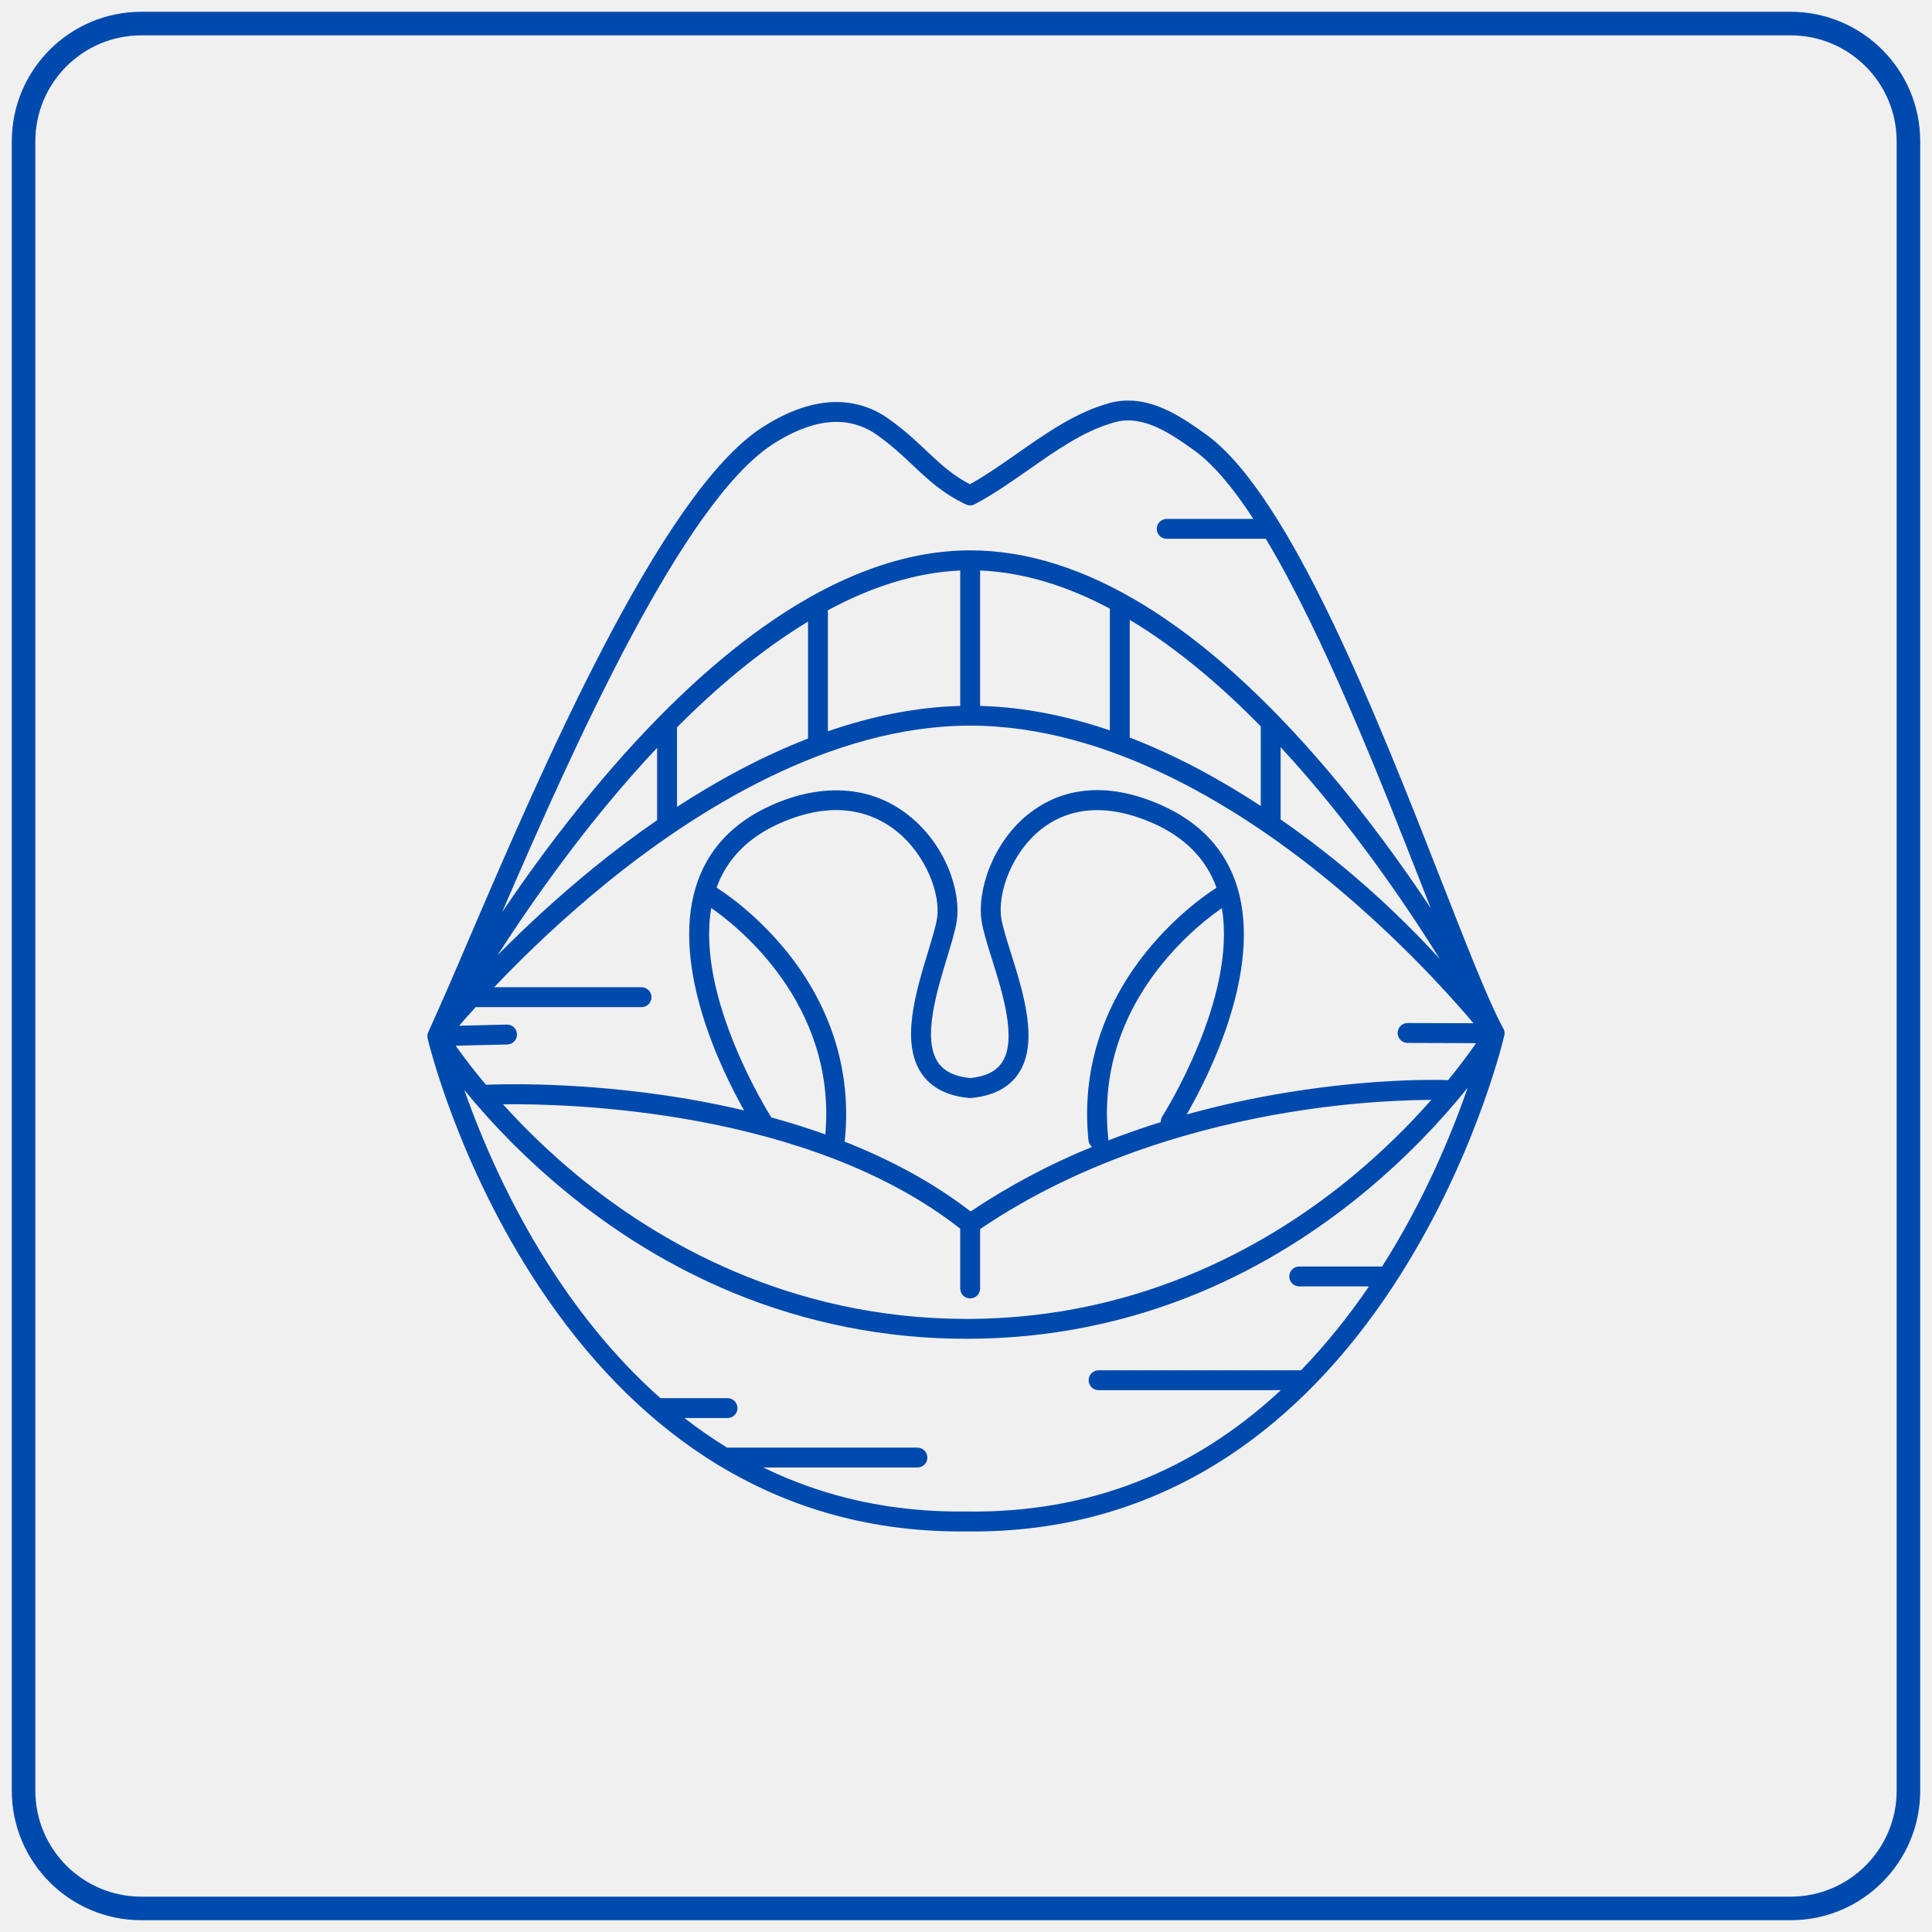
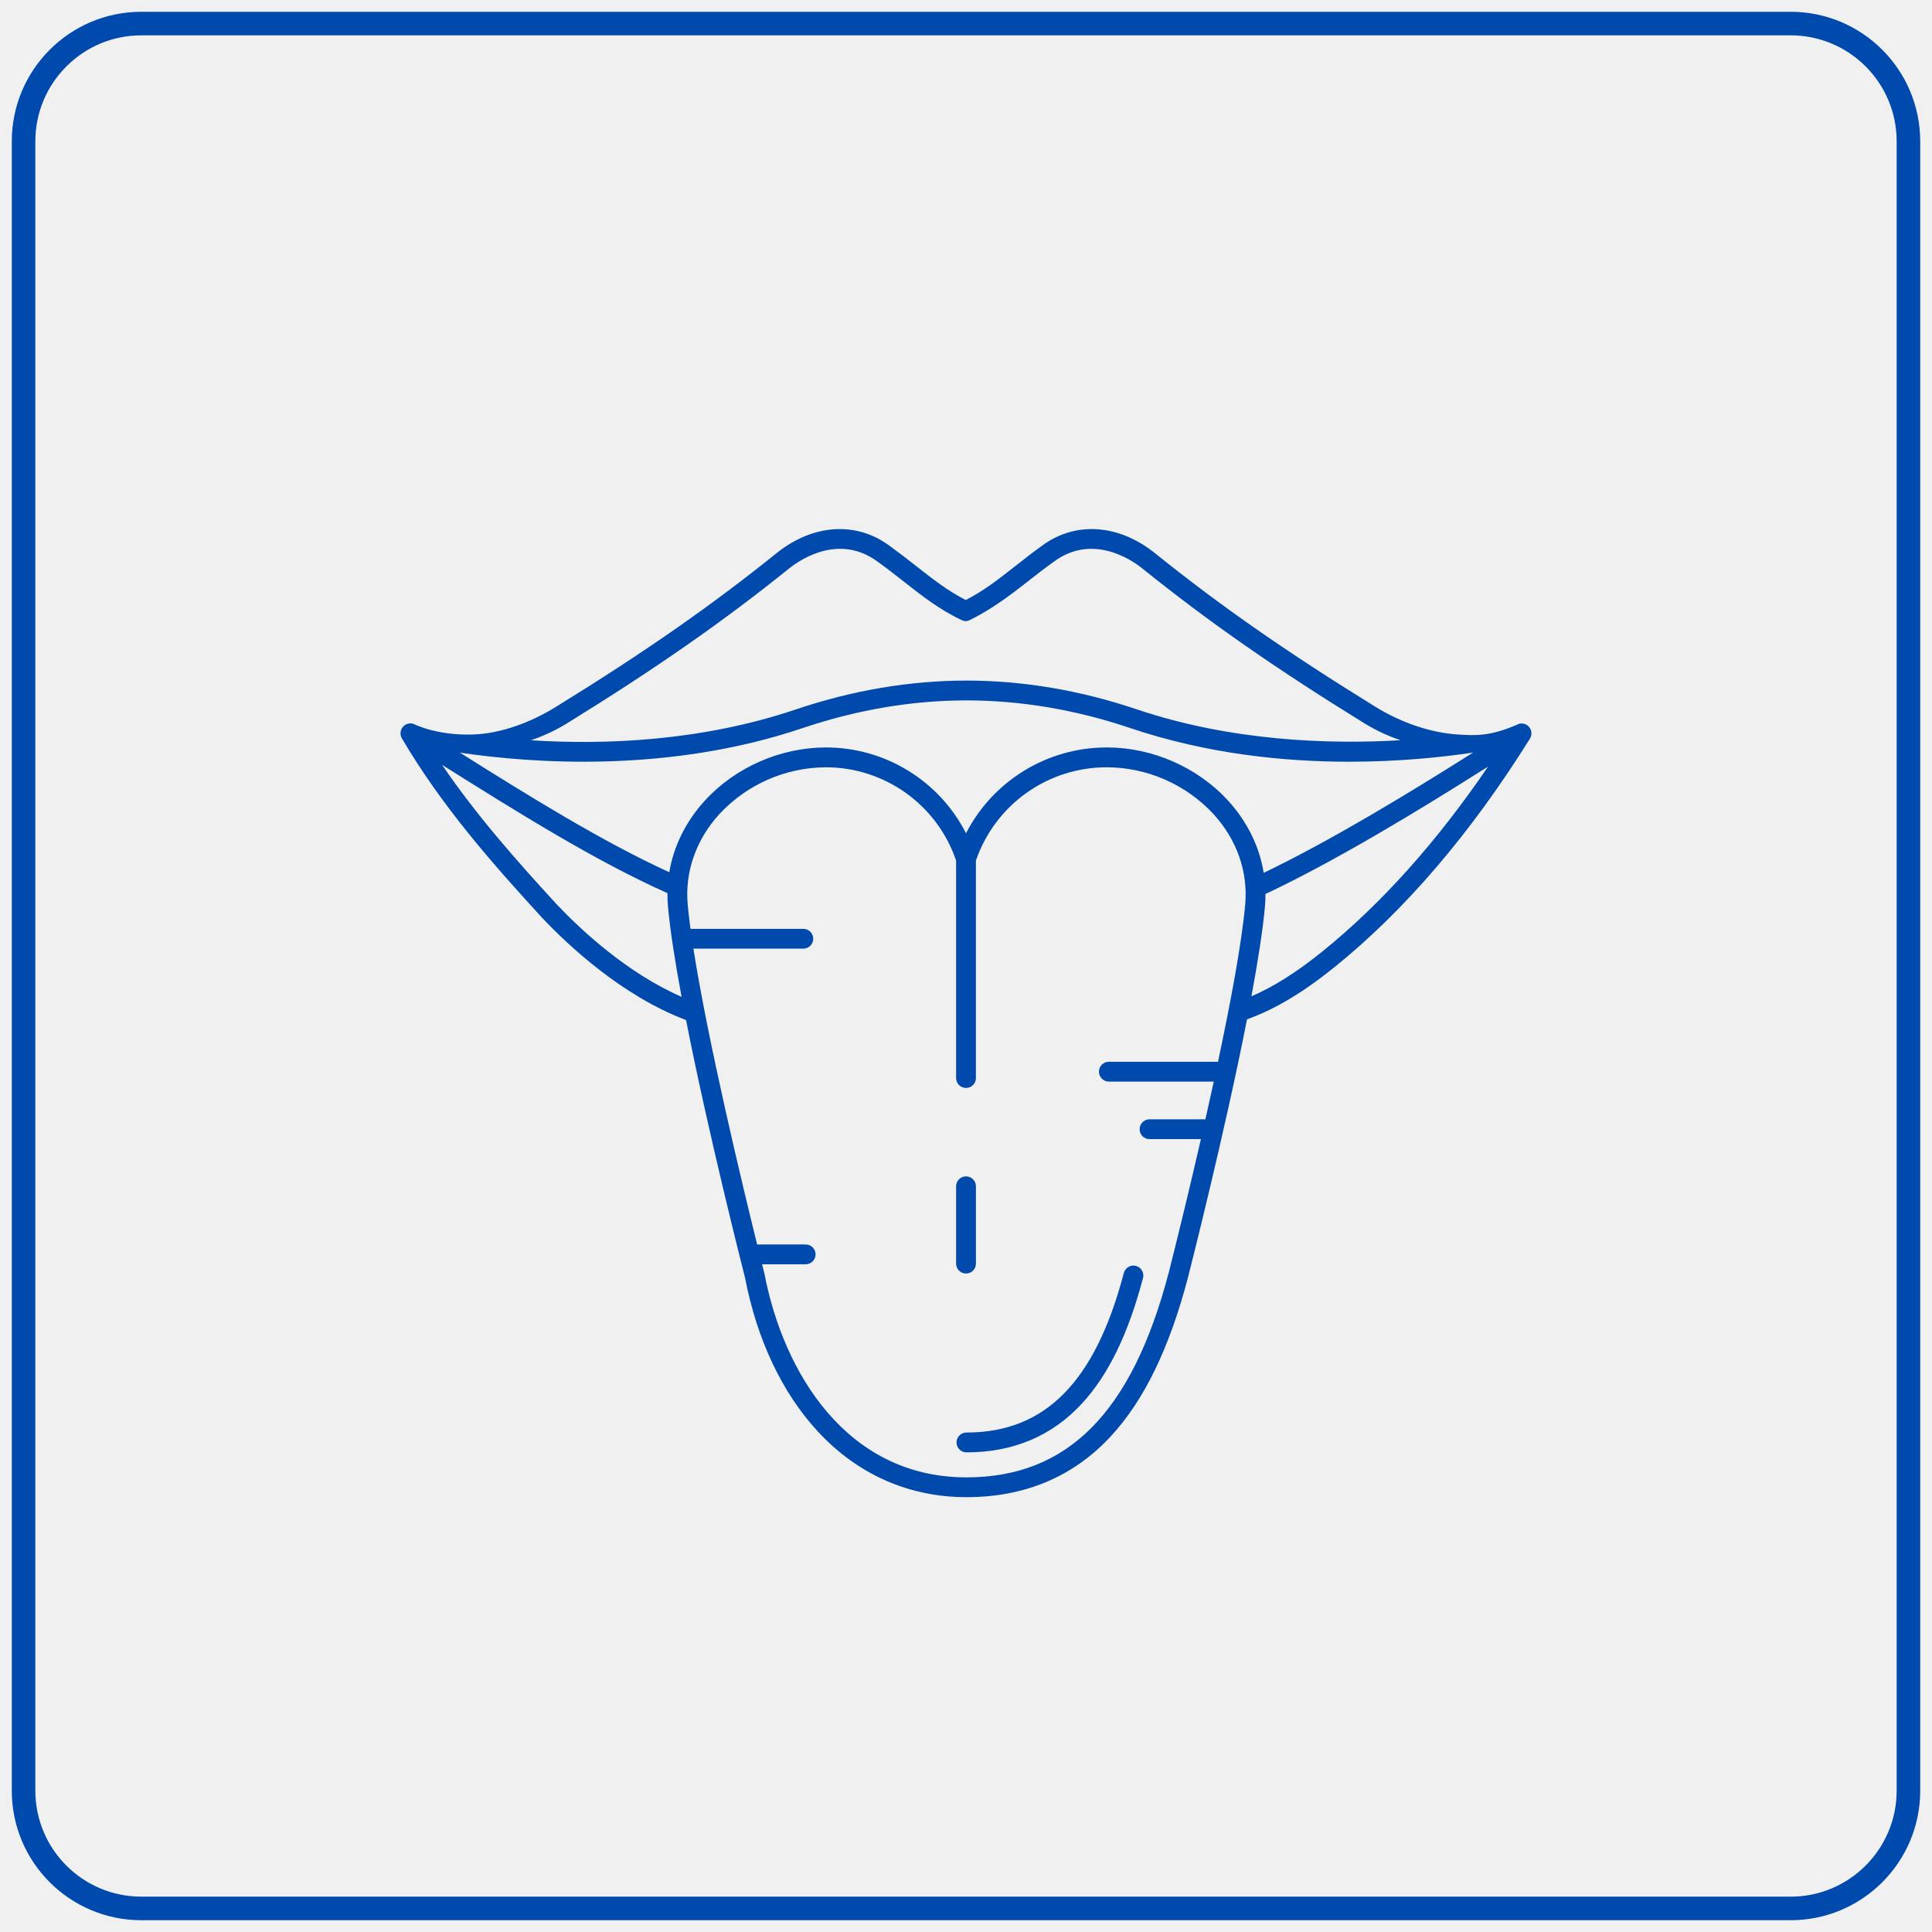
<svg xmlns="http://www.w3.org/2000/svg" width="82" height="82" fill="none">
  <path d="M76 1H6a5 5 0 00-5 5v70a5 5 0 005 5h70a5 5 0 005-5V6a5 5 0 00-5-5z" stroke="#004AAD" stroke-miterlimit="10" />
-   <path d="M63.86 43.855a.42.42 0 00-.069-.23l-.095-.178c-.597-1.156-1.468-3.38-2.477-5.955-2.72-6.943-6.446-16.451-10.012-19.04C50.194 17.719 49.103 17 47.884 17a3.04 3.04 0 00-1.015.175c-1.297.392-2.512 1.242-3.687 2.065-.692.484-1.349.944-2.015 1.313-.748-.385-1.27-.876-1.867-1.439-.443-.417-.901-.849-1.486-1.266a3.78 3.78 0 00-2.31-.785c-.98 0-2.038.36-3.145 1.072-4.329 2.781-9.459 14.736-12.524 21.88a176.833 176.833 0 01-1.657 3.79.42.42 0 00-.026.272l-.001.002c.05.215 1.291 5.339 4.72 10.52 2.022 3.054 4.385 5.48 7.024 7.21 3.232 2.118 6.881 3.19 10.853 3.19l.288-.001c4.08.053 7.828-1.027 11.13-3.21 2.633-1.74 4.988-4.182 6.998-7.255 3.354-5.126 4.591-10.196 4.679-10.568a.417.417 0 00.016-.11zm-31.15 3.524c-.033-.052-3.183-5.02-2.522-8.84 1.056.73 5.328 4.046 4.843 9.61-.77-.276-1.54-.515-2.296-.722-.008-.016-.014-.033-.024-.048zm6.396-1.826c.409.608 1.092.962 2.032 1.05a.431.431 0 00.078 0c.936-.088 1.614-.44 2.016-1.044.869-1.308.206-3.418-.327-5.113-.176-.56-.343-1.09-.404-1.456-.176-1.056.429-2.812 1.712-3.81 1.248-.97 2.878-1.054 4.712-.246 1.36.599 2.27 1.522 2.708 2.746-.228.141-1.633 1.049-2.974 2.71-1.907 2.363-2.758 5.13-2.462 8.005a.42.42 0 00.153.283 28.992 28.992 0 00-5.155 2.74c-1.633-1.264-3.48-2.228-5.35-2.964.004-.02.01-.038.011-.059.296-2.874-.555-5.642-2.462-8.005-1.358-1.681-2.78-2.59-2.981-2.715.44-1.221 1.348-2.143 2.706-2.741 2.369-1.044 3.963-.411 4.883.304 1.308 1.016 1.935 2.738 1.767 3.751-.06.357-.209.847-.381 1.413-.52 1.707-1.167 3.831-.282 5.15zm10.228 1.826a.42.42 0 00-.066.247c-.73.227-1.477.485-2.233.778a.42.42 0 00.002-.095c-.276-2.676.485-5.154 2.261-7.366a12.547 12.547 0 012.56-2.399c.657 3.82-2.49 8.782-2.524 8.835zm-8.58 4.769v2.538a.422.422 0 00.845 0v-2.52c4.488-3.05 9.593-4.38 13.106-4.956a39.325 39.325 0 016.047-.53 29.992 29.992 0 01-3.223 3.144c-3.352 2.808-8.936 6.155-16.497 6.155-7.562 0-13.165-3.314-16.533-6.093a30.133 30.133 0 01-3.153-3.017c2.72-.034 12.934.202 19.409 5.279zm20.708-6.304c-.237-.01-3.01-.103-6.872.53a39.826 39.826 0 00-4.224.927c.89-1.542 3.221-6.08 2.153-9.63-.478-1.588-1.572-2.769-3.253-3.51-2.699-1.189-4.519-.464-5.57.353-1.55 1.204-2.248 3.291-2.028 4.614.07.424.238.956.431 1.571.454 1.444 1.076 3.42.43 4.393-.252.38-.695.598-1.352.666-.663-.069-1.11-.29-1.37-.676-.661-.986-.055-2.979.388-4.434.181-.595.338-1.108.406-1.52.21-1.262-.447-3.288-2.08-4.557-1.558-1.21-3.597-1.355-5.742-.41-1.681.741-2.776 1.922-3.254 3.51-1.03 3.427 1.108 7.776 2.057 9.46a39.107 39.107 0 00-3.494-.66c-4.1-.587-7.233-.44-7.462-.428a25.59 25.59 0 01-1.285-1.659l2.19-.054a.422.422 0 00-.02-.844l-2.024.05c.191-.221.426-.487.702-.79h7.04a.422.422 0 000-.845h-6.255a51.481 51.481 0 014.732-4.395c3.759-3.06 9.494-6.708 15.47-6.708 5.972 0 11.604 3.606 15.277 6.631a49.393 49.393 0 016.087 6l-2.795-.008h-.002a.422.422 0 00-.001.844l2.91.01a25.72 25.72 0 01-1.19 1.57zm-7.108-14.131c2.87 3.099 5.222 6.53 6.753 8.983a40.981 40.981 0 00-4.103-3.907 41.215 41.215 0 00-2.658-2.017.425.425 0 00.008-.084v-2.975zm-.844 2.495c-1.68-1.102-3.557-2.133-5.56-2.903v-4.996c1.976 1.185 3.85 2.775 5.56 4.518v3.38zM47.105 31c-1.763-.601-3.614-.988-5.506-1.039v-5.747c1.883.078 3.732.675 5.506 1.618V31zm-6.35-1.038c-1.923.051-3.812.453-5.616 1.076v-5.032a.42.42 0 00-.012-.099c1.809-.975 3.705-1.61 5.628-1.693v5.748zm-6.46 1.385c-1.996.774-3.873 1.801-5.56 2.899v-3.377c1.674-1.68 3.556-3.276 5.56-4.486v4.964zM27.89 34.81a42.609 42.609 0 00-2.717 2.04 51.719 51.719 0 00-4.054 3.69c1.172-1.82 2.765-4.118 4.655-6.4a49.77 49.77 0 012.116-2.401v3.071zm4.925-15.966c.969-.622 1.873-.938 2.689-.938a2.96 2.96 0 011.811.622c.546.39.983.802 1.406 1.2.67.63 1.303 1.227 2.277 1.681a.42.42 0 00.375-.009c.778-.41 1.548-.948 2.293-1.47 1.123-.786 2.285-1.599 3.456-1.95a2.168 2.168 0 01.762-.137c.966 0 1.926.638 2.827 1.292.81.588 1.648 1.602 2.487 2.89h-3.68a.422.422 0 100 .844h4.207c2.47 4.114 4.914 10.351 6.708 14.93l.294.75c-1.196-1.802-2.7-3.886-4.427-5.913-5.247-6.156-10.336-9.277-15.123-9.277-2.783 0-5.731 1.088-8.76 3.234-2.397 1.696-4.854 4.058-7.303 7.018a66.276 66.276 0 00-3.802 5.103c3.068-7.113 7.695-17.423 11.503-19.87zm8.226 45.309h-.011c-3.122.041-6.003-.584-8.63-1.867h6.538a.422.422 0 000-.844h-8.075a19.643 19.643 0 01-1.814-1.256h1.83a.422.422 0 000-.844h-2.847c-1.607-1.42-3.09-3.15-4.443-5.19-1.946-2.935-3.184-5.904-3.883-7.89a30.86 30.86 0 004.232 4.254c2.212 1.83 4.611 3.287 7.132 4.333a25.853 25.853 0 009.963 1.973c3.456 0 6.805-.67 9.953-1.993 2.515-1.057 4.908-2.53 7.11-4.379a30.766 30.766 0 004.198-4.284c-.666 1.922-1.827 4.753-3.633 7.588h-3.518a.422.422 0 000 .844h2.96a27.04 27.04 0 01-2.882 3.561h-8.594a.422.422 0 000 .844h7.736c-3.752 3.49-8.21 5.219-13.322 5.15z" fill="#004AAD" />
+   <g clip-path="url(#clip0_658_306)" fill="#004AAD">
+     <path d="M48.213 53.729a.421.421 0 00-.514.3c-1.215 4.62-3.338 6.772-6.68 6.772a.42.42 0 000 .842c1.982 0 3.629-.695 4.896-2.066 1.123-1.215 1.973-2.96 2.598-5.334a.42.42 0 00-.3-.514zM41 54.052a.42.42 0 00.422-.42V50.35a.42.42 0 00-.842 0v3.282c0 .232.189.42.42.42z" />
+     <path d="M53.636 37.046c-.182-1.116-.698-2.173-1.515-3.067-1.29-1.412-3.21-2.255-5.136-2.255a6.712 6.712 0 00-5.984 3.642 6.674 6.674 0 00-5.947-3.642c-1.926 0-3.846.843-5.137 2.255-.81.887-1.325 1.934-1.51 3.041-2.864-1.307-6.04-3.286-8.888-5.076 3.047.452 8.845.882 14.542-1.04 2.315-.781 4.656-1.177 6.96-1.177 2.303 0 4.644.396 6.959 1.177 3.24 1.093 6.51 1.426 9.288 1.426 2.114 0 3.941-.193 5.254-.388-2.858 1.808-6.104 3.767-8.886 5.104zm8.263-5.871c-1.16-.067-2.424-.499-3.512-1.17-3.794-2.342-6.608-4.304-9.41-6.561-1.546-1.214-3.37-1.316-4.766-.27-.382.273-.746.56-1.098.836-.697.548-1.358 1.068-2.124 1.456-.766-.388-1.427-.908-2.124-1.456a29.755 29.755 0 00-1.098-.835c-1.396-1.047-3.22-.945-4.766.269-2.802 2.257-5.616 4.219-9.41 6.56-1.088.672-2.351 1.132-3.512 1.17-1.567.053-2.507-.445-2.535-.452a.421.421 0 00-.486.617c1.686 2.875 3.858 5.33 5.942 7.605 1.131 1.197 3.411 3.33 6.118 4.35.946 4.813 2.39 10.493 2.503 10.934.506 2.63 1.573 4.885 3.086 6.524 1.687 1.827 3.87 2.792 6.313 2.792 2.48 0 4.54-.869 6.126-2.583 1.412-1.527 2.481-3.725 3.27-6.72.084-.333 1.555-6.105 2.511-10.977 1.185-.426 2.367-1.131 3.706-2.21 2.996-2.415 5.79-5.68 8.303-9.705a.42.42 0 00-.462-.629c-1.254.564-1.923.493-2.575.455zm-2.457.242c-3.067.183-7.217.031-11.193-1.31-2.402-.81-4.834-1.221-7.229-1.221-2.395 0-4.826.41-7.228 1.22-4.063 1.371-8.182 1.51-11.257 1.313a7.628 7.628 0 001.498-.698c3.825-2.362 6.665-4.342 9.492-6.619.467-.367 2.116-1.47 3.745-.248.373.267.73.547 1.074.818.793.623 1.542 1.212 2.478 1.649.12.055.215.058.333 0 .925-.46 1.685-1.026 2.478-1.65.344-.27.7-.55 1.075-.817 1.628-1.221 3.278-.119 3.744.248 2.827 2.277 5.667 4.258 9.492 6.619a7.57 7.57 0 001.498.696zM23.616 38.37c-1.662-1.812-3.382-3.744-4.85-5.905l.041.026c3.027 1.901 6.447 4.049 9.521 5.416-.001.186.005.373.022.56.092 1.023.305 2.369.579 3.842-2.337-1.02-4.305-2.872-5.313-3.939zM49.6 54.03c-1.556 5.918-4.283 8.674-8.58 8.674-5.1 0-7.774-4.467-8.575-8.646a.43.43 0 00-.006-.025l-.094-.373h1.85a.42.42 0 000-.841h-2.06c-.632-2.56-2.085-8.601-2.705-12.555h4.666a.42.42 0 000-.841h-4.79c-.05-.372-.09-.718-.118-1.03-.125-1.39.354-2.755 1.35-3.846a6.21 6.21 0 014.516-1.981 5.84 5.84 0 015.526 3.959v9.23a.42.42 0 10.841 0v-9.23a5.867 5.867 0 015.564-3.959 6.21 6.21 0 014.515 1.981c.996 1.09 1.476 2.456 1.35 3.845-.146 1.628-.615 4.138-1.154 6.673h-4.632a.42.42 0 000 .842h4.452a179.6 179.6 0 01-.355 1.6H48.79a.42.42 0 000 .841h2.18a268.76 268.76 0 01-1.369 5.682zm6.505-13.63c-1.083.872-2.049 1.483-2.991 1.887.272-1.464.483-2.8.575-3.82a5.38 5.38 0 00.021-.523c2.942-1.385 6.426-3.492 9.448-5.408-2.178 3.201-4.545 5.842-7.053 7.864z" />
+   </g>
+   <defs>
+     <clipPath id="clip0_658_306">
+       <path fill="#fff" transform="translate(17 19)" d="M0 0h48v48H0z" />
+     </clipPath>
+   </defs>
</svg>
